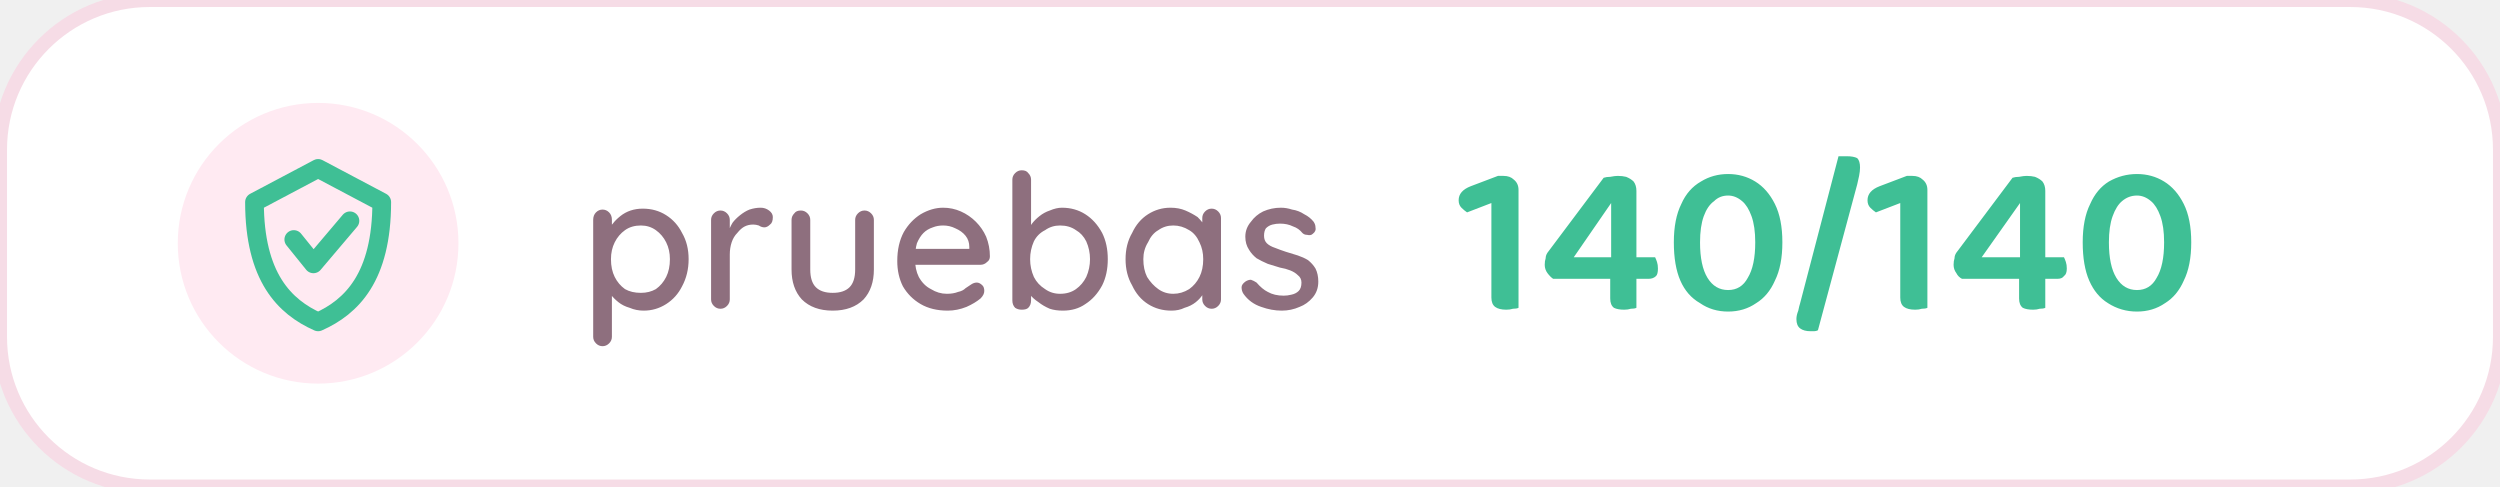
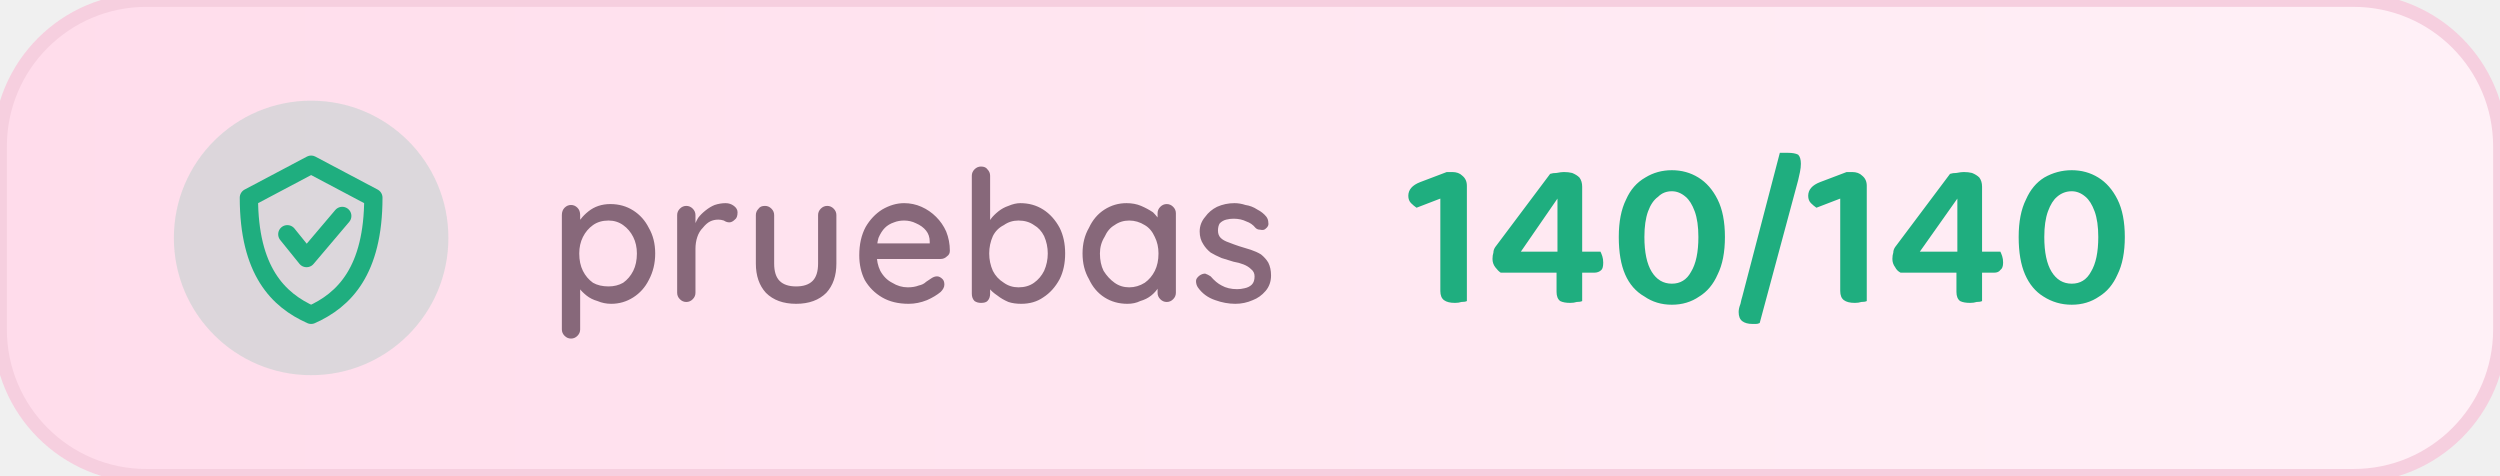
- <svg xmlns="http://www.w3.org/2000/svg" viewBox="0 0 267.2 52" width="267.2" height="52" role="img" aria-label="pruebas 140/140">
-   <rect x="0" y="0" width="267.2" height="52" rx="16" ry="16" fill="#FFFFFF" stroke="#F6DCE6" stroke-width="1.5" />
-   <circle cx="34" cy="26" r="15" fill="#FFEAF2" />
-   <g fill="none" stroke="#3FBF95" stroke-width="2" stroke-linecap="round" stroke-linejoin="round">
+ <svg xmlns="http://www.w3.org/2000/svg" viewBox="0 0 273.2 52" width="273.2" height="52" role="img" aria-label="pruebas 140/140">
+   <defs>
+     <linearGradient id="gi" x1="0" y1="0" x2="1" y2="0">
+       <stop offset="0" stop-color="#FFDCEB" />
+       <stop offset="1" stop-color="#FFF1F7" />
+     </linearGradient>
+   </defs>
+   <rect x="0" y="0" width="273.2" height="52" rx="16" ry="16" fill="url(#gi)" stroke="#F6CFDF" stroke-width="1.5" />
+   <circle cx="34" cy="26" r="15" fill="#1FAE7F" opacity="0.16" />
+   <g fill="none" stroke="#1FAE7F" stroke-width="2" stroke-linecap="round" stroke-linejoin="round">
    <path d="M 34 18 L 40.8 21.6 C 40.8 29.6 37.6 32.8 34 34.4 C 30.4 32.8 27.2 29.6 27.2 21.6 Z" />
    <path d="M 31.4 25.6 L 33.5 28.2 L 37.4 23.6" />
  </g>
-   <path d="M68.7 22.3Q70.1 22.3 71.2 23Q72.3 23.7 72.9 24.9Q73.6 26.1 73.6 27.7Q73.6 29.3 72.9 30.6Q72.3 31.8 71.2 32.5Q70.1 33.2 68.8 33.2Q68 33.2 67.3 32.9Q66.6 32.7 66.1 32.3Q65.6 31.9 65.3 31.5Q64.9 31 64.9 30.7L65.4 30.4V36Q65.4 36.4 65.1 36.7Q64.8 37 64.4 37Q64 37 63.7 36.7Q63.4 36.4 63.4 36V23.5Q63.4 23 63.7 22.7Q64 22.4 64.4 22.4Q64.8 22.4 65.1 22.7Q65.4 23 65.4 23.5V24.8L65.1 24.7Q65.1 24.3 65.5 23.9Q65.8 23.5 66.3 23.1Q66.8 22.7 67.4 22.5Q68 22.3 68.7 22.3ZM68.5 24.1Q67.5 24.1 66.8 24.6Q66.1 25.1 65.7 25.9Q65.3 26.7 65.3 27.7Q65.3 28.8 65.7 29.6Q66.1 30.4 66.8 30.9Q67.5 31.3 68.5 31.3Q69.4 31.3 70.1 30.9Q70.8 30.4 71.2 29.6Q71.6 28.8 71.6 27.7Q71.6 26.7 71.2 25.9Q70.8 25.1 70.1 24.6Q69.4 24.1 68.5 24.1Z M77 33Q76.6 33 76.3 32.7Q76 32.4 76 32V23.5Q76 23.1 76.3 22.8Q76.6 22.5 77 22.5Q77.4 22.5 77.7 22.8Q78 23.1 78 23.5V25.8L77.8 24.9Q78 24.3 78.3 23.8Q78.6 23.4 79.1 23Q79.6 22.6 80.1 22.4Q80.7 22.2 81.3 22.2Q81.8 22.2 82.2 22.5Q82.6 22.8 82.6 23.2Q82.6 23.8 82.3 24Q82 24.3 81.7 24.3Q81.4 24.3 81.1 24.1Q80.8 24 80.5 24Q80 24 79.6 24.2Q79.2 24.4 78.8 24.9Q78.4 25.3 78.2 25.9Q78 26.5 78 27.2V32Q78 32.4 77.7 32.7Q77.4 33 77 33Z M92.4 22.5Q92.8 22.5 93.1 22.8Q93.4 23.1 93.4 23.5V28.8Q93.4 30.8 92.3 32Q91.1 33.2 89 33.2Q86.9 33.2 85.7 32Q84.6 30.8 84.6 28.8V23.5Q84.6 23.1 84.9 22.8Q85.1 22.5 85.6 22.5Q86 22.5 86.3 22.8Q86.6 23.1 86.6 23.5V28.8Q86.6 30.1 87.2 30.7Q87.8 31.3 89 31.3Q90.2 31.3 90.8 30.7Q91.4 30.1 91.4 28.8V23.5Q91.4 23.1 91.7 22.8Q92 22.5 92.4 22.5Z M101.3 33.2Q99.6 33.2 98.4 32.5Q97.2 31.8 96.5 30.6Q95.9 29.4 95.9 27.9Q95.9 26.1 96.6 24.8Q97.3 23.6 98.4 22.9Q99.6 22.2 100.8 22.2Q101.8 22.2 102.7 22.6Q103.6 23 104.3 23.7Q105 24.4 105.4 25.3Q105.8 26.3 105.8 27.4Q105.8 27.8 105.5 28Q105.2 28.3 104.8 28.3H97L96.5 26.6H104L103.6 26.9V26.4Q103.6 25.7 103.2 25.2Q102.8 24.7 102.1 24.4Q101.5 24.1 100.8 24.1Q100.2 24.1 99.7 24.3Q99.1 24.5 98.7 24.9Q98.3 25.3 98 26Q97.8 26.7 97.8 27.7Q97.8 28.8 98.2 29.6Q98.7 30.5 99.5 30.9Q100.3 31.4 101.2 31.4Q101.9 31.4 102.4 31.2Q102.9 31.1 103.2 30.8Q103.5 30.6 103.8 30.4Q104.1 30.2 104.4 30.2Q104.7 30.2 105 30.5Q105.2 30.7 105.2 31.1Q105.2 31.5 104.8 31.9Q104.2 32.4 103.3 32.8Q102.3 33.2 101.3 33.2Z M113.5 22.2Q114.9 22.2 116 22.9Q117.1 23.6 117.8 24.9Q118.4 26.1 118.4 27.7Q118.4 29.3 117.8 30.5Q117.1 31.8 116 32.5Q115 33.2 113.6 33.2Q112.8 33.2 112.2 33Q111.5 32.7 111 32.3Q110.4 31.9 110.1 31.5Q109.8 31 109.7 30.7L110.2 30.4V32.1Q110.2 32.6 109.9 32.9Q109.7 33.1 109.2 33.1Q108.8 33.1 108.5 32.9Q108.2 32.6 108.2 32.1V19.2Q108.2 18.8 108.5 18.5Q108.8 18.2 109.2 18.2Q109.7 18.2 109.9 18.5Q110.2 18.8 110.2 19.2V24.8L109.9 24.7Q110 24.3 110.3 23.9Q110.6 23.5 111.1 23.1Q111.6 22.7 112.2 22.5Q112.9 22.2 113.5 22.2ZM113.3 24.1Q112.4 24.1 111.7 24.6Q110.9 25 110.5 25.8Q110.1 26.7 110.1 27.7Q110.1 28.7 110.5 29.6Q110.9 30.4 111.7 30.9Q112.4 31.4 113.3 31.4Q114.3 31.4 115 30.9Q115.7 30.4 116.1 29.6Q116.5 28.7 116.5 27.7Q116.5 26.7 116.1 25.8Q115.7 25 115 24.6Q114.3 24.1 113.3 24.1Z M129.5 22.3Q129.9 22.3 130.2 22.6Q130.5 22.9 130.5 23.3V32Q130.5 32.4 130.2 32.7Q129.9 33 129.5 33Q129.1 33 128.8 32.7Q128.5 32.4 128.5 32V30.5L128.9 30.6Q128.9 31 128.6 31.4Q128.3 31.9 127.8 32.3Q127.3 32.7 126.6 32.9Q126 33.2 125.2 33.2Q123.8 33.2 122.7 32.5Q121.6 31.8 121 30.5Q120.3 29.3 120.3 27.7Q120.3 26.1 121 24.9Q121.6 23.6 122.7 22.9Q123.8 22.2 125.1 22.2Q126 22.2 126.7 22.5Q127.4 22.8 128 23.2Q128.5 23.7 128.8 24.2Q129.1 24.7 129.1 25.1L128.5 25.2V23.3Q128.5 22.9 128.8 22.6Q129.1 22.3 129.5 22.3ZM125.4 31.4Q126.3 31.4 127.1 30.9Q127.8 30.4 128.2 29.6Q128.6 28.8 128.6 27.7Q128.6 26.7 128.2 25.9Q127.8 25 127.1 24.6Q126.3 24.1 125.4 24.1Q124.5 24.1 123.8 24.6Q123.1 25 122.7 25.9Q122.2 26.7 122.2 27.7Q122.2 28.8 122.6 29.6Q123.1 30.4 123.8 30.9Q124.5 31.4 125.4 31.4Z M132.9 31.4Q132.7 31.1 132.7 30.7Q132.7 30.4 133.1 30.1Q133.4 29.9 133.7 29.9Q134 30 134.3 30.2Q134.9 30.9 135.5 31.2Q136.2 31.6 137.2 31.6Q137.6 31.6 138 31.5Q138.5 31.4 138.8 31.1Q139.1 30.8 139.1 30.2Q139.1 29.7 138.7 29.4Q138.4 29.1 137.9 28.9Q137.4 28.7 136.8 28.6Q136.1 28.4 135.5 28.2Q134.8 27.9 134.3 27.6Q133.8 27.2 133.5 26.7Q133.1 26.1 133.1 25.3Q133.1 24.4 133.7 23.7Q134.2 23 135 22.6Q135.9 22.2 136.9 22.2Q137.5 22.2 138.1 22.4Q138.8 22.5 139.4 22.9Q140 23.2 140.4 23.7Q140.6 24 140.6 24.3Q140.7 24.7 140.3 25Q140.1 25.2 139.7 25.1Q139.4 25.1 139.2 24.9Q138.8 24.4 138.2 24.2Q137.6 23.9 136.8 23.9Q136.4 23.9 136 24Q135.6 24.1 135.3 24.4Q135.1 24.7 135.1 25.2Q135.1 25.7 135.4 26Q135.7 26.3 136.3 26.5Q136.8 26.7 137.4 26.9Q138.1 27.1 138.7 27.3Q139.3 27.5 139.8 27.8Q140.3 28.2 140.6 28.7Q140.9 29.3 140.9 30.1Q140.9 31.1 140.3 31.8Q139.7 32.5 138.9 32.8Q138 33.2 137 33.2Q135.9 33.2 134.8 32.8Q133.6 32.4 132.9 31.4Z" fill="#8E6F7E" />
-   <path d="M162.3 28.8H159.4V21.7L156.8 22.7Q156.5 22.5 156.2 22.2Q155.9 21.9 155.9 21.4Q155.9 20.4 157.2 19.9L160.1 18.8H160.7Q161.4 18.8 161.8 19.2Q162.3 19.6 162.3 20.3ZM159.4 26.9H162.3V32.9Q162.1 33 161.7 33Q161.4 33.1 161 33.1Q160.2 33.1 159.8 32.8Q159.4 32.5 159.4 31.8Z M165.4 27 171.4 19Q171.7 18.9 172.1 18.9Q172.6 18.8 172.9 18.8Q173.4 18.8 173.8 18.9Q174.3 19.1 174.6 19.4Q174.9 19.8 174.9 20.4V27.5H176.9Q177 27.7 177.1 28Q177.2 28.3 177.2 28.7Q177.2 29.3 177 29.5Q176.7 29.8 176.2 29.8H174.9V32.9Q174.7 33 174.3 33Q174 33.1 173.6 33.1Q172.9 33.1 172.5 32.9Q172.1 32.6 172.1 31.9V29.8H166Q165.7 29.6 165.4 29.2Q165.1 28.8 165.1 28.3Q165.1 27.9 165.2 27.6Q165.2 27.3 165.4 27ZM172.2 27.5 172.2 21.7H172.2L168.2 27.5Z M187.6 25.9Q187.6 24.2 187.2 23.1Q186.8 22 186.2 21.5Q185.5 20.9 184.7 20.9Q183.8 20.9 183.2 21.5Q182.5 22 182.1 23.1Q181.7 24.2 181.7 25.9Q181.7 28.4 182.5 29.7Q183.3 31 184.7 31Q186.1 31 186.8 29.7Q187.6 28.4 187.6 25.9ZM184.7 33.3Q183 33.3 181.7 32.4Q180.3 31.6 179.6 30Q178.9 28.4 178.9 25.9Q178.9 23.4 179.7 21.8Q180.4 20.2 181.8 19.4Q183.1 18.6 184.7 18.6Q186.3 18.6 187.6 19.4Q188.9 20.2 189.7 21.8Q190.5 23.4 190.5 25.9Q190.5 28.4 189.7 30Q189 31.6 187.7 32.4Q186.4 33.3 184.7 33.3Z M198.5 19.7 194.3 35.3Q194.1 35.4 193.9 35.4Q193.7 35.4 193.5 35.4Q192.8 35.4 192.4 35.1Q192 34.8 192 34.1Q192 33.7 192.2 33.2Q192.3 32.7 192.4 32.4L196.5 16.7Q196.8 16.7 197 16.7Q197.2 16.7 197.4 16.7Q198.1 16.7 198.5 16.9Q198.8 17.2 198.8 17.9Q198.8 18.3 198.7 18.8Q198.6 19.2 198.5 19.7Z M206 28.8H203.1V21.7L200.5 22.7Q200.2 22.5 199.9 22.2Q199.6 21.9 199.6 21.4Q199.6 20.4 200.9 19.9L203.8 18.8H204.4Q205.1 18.8 205.5 19.2Q206 19.6 206 20.3ZM203.1 26.9H206V32.9Q205.8 33 205.4 33Q205.1 33.1 204.7 33.1Q203.9 33.1 203.5 32.8Q203.1 32.5 203.1 31.8Z M209.1 27 215.1 19Q215.4 18.9 215.8 18.9Q216.3 18.8 216.6 18.8Q217.1 18.8 217.5 18.9Q218 19.1 218.3 19.4Q218.6 19.8 218.6 20.4V27.5H220.6Q220.7 27.7 220.8 28Q220.9 28.3 220.9 28.7Q220.9 29.3 220.6 29.5Q220.4 29.8 219.9 29.8H218.6V32.9Q218.4 33 218 33Q217.7 33.1 217.3 33.1Q216.6 33.1 216.2 32.9Q215.8 32.6 215.8 31.9V29.8H209.7Q209.3 29.6 209.1 29.2Q208.8 28.8 208.8 28.3Q208.8 27.9 208.9 27.6Q208.9 27.3 209.1 27ZM215.9 27.5 215.9 21.7H215.9L211.8 27.5Z M231.3 25.9Q231.3 24.2 230.9 23.1Q230.5 22 229.9 21.5Q229.2 20.9 228.4 20.9Q227.5 20.9 226.8 21.5Q226.2 22 225.8 23.1Q225.4 24.2 225.4 25.9Q225.4 28.4 226.2 29.7Q227 31 228.4 31Q229.8 31 230.5 29.7Q231.3 28.4 231.3 25.9ZM228.4 33.3Q226.7 33.3 225.3 32.4Q224 31.6 223.3 30Q222.6 28.4 222.6 25.9Q222.6 23.4 223.4 21.8Q224.1 20.2 225.4 19.4Q226.8 18.6 228.4 18.6Q230 18.6 231.3 19.4Q232.6 20.2 233.4 21.8Q234.2 23.4 234.2 25.9Q234.2 28.4 233.4 30Q232.7 31.6 231.4 32.4Q230.1 33.3 228.4 33.3Z" fill="#3FBF95" />
+   <path d="M66.7 22.3Q68.1 22.3 69.2 23Q70.3 23.7 70.9 24.9Q71.6 26.1 71.6 27.7Q71.6 29.3 70.9 30.6Q70.3 31.8 69.2 32.5Q68.1 33.2 66.8 33.2Q66 33.2 65.3 32.9Q64.6 32.7 64.1 32.3Q63.6 31.9 63.3 31.5Q62.9 31 62.9 30.7L63.4 30.4V36Q63.4 36.4 63.1 36.7Q62.8 37 62.4 37Q62 37 61.7 36.7Q61.4 36.4 61.4 36V23.5Q61.4 23 61.7 22.7Q62 22.4 62.4 22.4Q62.8 22.4 63.1 22.7Q63.4 23 63.4 23.5V24.8L63.1 24.7Q63.1 24.3 63.5 23.9Q63.8 23.5 64.3 23.1Q64.8 22.7 65.4 22.5Q66 22.3 66.7 22.3ZM66.5 24.1Q65.5 24.1 64.8 24.6Q64.1 25.1 63.7 25.9Q63.3 26.7 63.3 27.7Q63.3 28.8 63.7 29.6Q64.1 30.4 64.8 30.9Q65.5 31.3 66.5 31.3Q67.4 31.3 68.1 30.9Q68.8 30.4 69.2 29.6Q69.6 28.8 69.6 27.7Q69.6 26.7 69.2 25.9Q68.8 25.1 68.1 24.6Q67.4 24.1 66.5 24.1Z M75 33Q74.6 33 74.3 32.7Q74 32.4 74 32V23.5Q74 23.1 74.3 22.8Q74.6 22.5 75 22.5Q75.4 22.5 75.7 22.8Q76 23.1 76 23.5V25.8L75.8 24.9Q76 24.3 76.3 23.8Q76.6 23.4 77.1 23Q77.6 22.6 78.1 22.4Q78.7 22.2 79.3 22.2Q79.8 22.2 80.2 22.5Q80.6 22.8 80.6 23.2Q80.6 23.8 80.3 24Q80 24.3 79.7 24.3Q79.4 24.3 79.1 24.1Q78.8 24 78.5 24Q78 24 77.6 24.2Q77.2 24.4 76.8 24.9Q76.4 25.3 76.2 25.9Q76 26.5 76 27.2V32Q76 32.4 75.7 32.7Q75.4 33 75 33Z M90.4 22.5Q90.8 22.5 91.1 22.8Q91.4 23.1 91.4 23.5V28.8Q91.4 30.8 90.3 32Q89.1 33.2 87 33.2Q84.9 33.2 83.7 32Q82.6 30.8 82.6 28.8V23.5Q82.6 23.1 82.9 22.8Q83.1 22.5 83.6 22.5Q84 22.5 84.3 22.8Q84.6 23.1 84.6 23.5V28.8Q84.6 30.1 85.2 30.7Q85.8 31.3 87 31.3Q88.2 31.3 88.8 30.7Q89.4 30.1 89.4 28.8V23.5Q89.4 23.1 89.7 22.8Q90 22.5 90.4 22.5Z M99.3 33.2Q97.6 33.2 96.4 32.5Q95.2 31.8 94.5 30.6Q93.9 29.4 93.9 27.9Q93.9 26.1 94.6 24.8Q95.3 23.6 96.4 22.9Q97.6 22.2 98.8 22.2Q99.8 22.2 100.7 22.6Q101.6 23 102.3 23.7Q103 24.4 103.4 25.3Q103.8 26.3 103.8 27.4Q103.8 27.8 103.5 28Q103.2 28.3 102.8 28.3H95L94.5 26.6H102L101.6 26.9V26.4Q101.6 25.7 101.2 25.2Q100.8 24.7 100.1 24.4Q99.5 24.1 98.8 24.1Q98.2 24.1 97.7 24.3Q97.1 24.5 96.7 24.9Q96.3 25.3 96 26Q95.8 26.7 95.8 27.7Q95.8 28.8 96.2 29.6Q96.7 30.5 97.5 30.9Q98.3 31.4 99.2 31.4Q99.9 31.4 100.4 31.2Q100.9 31.1 101.2 30.8Q101.5 30.6 101.8 30.4Q102.1 30.2 102.4 30.2Q102.7 30.2 103 30.5Q103.2 30.7 103.2 31.1Q103.2 31.5 102.8 31.9Q102.2 32.4 101.3 32.8Q100.3 33.2 99.3 33.2Z M111.5 22.2Q112.9 22.2 114 22.9Q115.1 23.6 115.8 24.9Q116.4 26.1 116.4 27.7Q116.4 29.3 115.8 30.5Q115.1 31.8 114 32.5Q113 33.2 111.6 33.2Q110.8 33.2 110.2 33Q109.5 32.7 109 32.3Q108.4 31.9 108.1 31.5Q107.8 31 107.7 30.7L108.2 30.4V32.1Q108.2 32.6 107.9 32.9Q107.7 33.1 107.2 33.1Q106.8 33.1 106.5 32.9Q106.2 32.6 106.2 32.1V19.2Q106.2 18.8 106.5 18.5Q106.8 18.2 107.2 18.2Q107.7 18.2 107.9 18.5Q108.2 18.8 108.2 19.2V24.8L107.9 24.7Q108 24.3 108.3 23.9Q108.6 23.5 109.1 23.1Q109.6 22.7 110.2 22.5Q110.9 22.2 111.5 22.2ZM111.3 24.1Q110.4 24.1 109.7 24.6Q108.9 25 108.5 25.8Q108.1 26.7 108.1 27.7Q108.1 28.7 108.5 29.6Q108.9 30.4 109.7 30.9Q110.4 31.4 111.3 31.4Q112.3 31.4 113 30.9Q113.7 30.4 114.1 29.6Q114.5 28.7 114.5 27.7Q114.5 26.7 114.1 25.8Q113.7 25 113 24.6Q112.3 24.1 111.3 24.1Z M127.5 22.3Q127.9 22.3 128.2 22.6Q128.5 22.9 128.5 23.3V32Q128.5 32.4 128.2 32.7Q127.9 33 127.5 33Q127.1 33 126.8 32.7Q126.5 32.4 126.5 32V30.5L126.9 30.6Q126.9 31 126.6 31.4Q126.3 31.9 125.8 32.3Q125.3 32.7 124.6 32.9Q124 33.2 123.2 33.2Q121.8 33.2 120.7 32.5Q119.6 31.8 119 30.5Q118.3 29.3 118.3 27.7Q118.3 26.1 119 24.9Q119.6 23.6 120.7 22.9Q121.8 22.2 123.1 22.2Q124 22.2 124.7 22.5Q125.4 22.8 126 23.2Q126.5 23.7 126.8 24.2Q127.1 24.7 127.1 25.1L126.5 25.2V23.3Q126.5 22.9 126.8 22.6Q127.1 22.3 127.5 22.3ZM123.4 31.4Q124.3 31.4 125.1 30.9Q125.8 30.4 126.2 29.6Q126.6 28.8 126.6 27.7Q126.6 26.7 126.2 25.9Q125.8 25 125.1 24.6Q124.3 24.1 123.4 24.1Q122.5 24.1 121.8 24.6Q121.1 25 120.7 25.9Q120.2 26.7 120.2 27.7Q120.2 28.8 120.6 29.6Q121.1 30.4 121.8 30.9Q122.5 31.4 123.4 31.4Z M130.9 31.4Q130.7 31.1 130.7 30.7Q130.7 30.4 131.1 30.1Q131.4 29.9 131.7 29.9Q132 30 132.3 30.2Q132.9 30.9 133.5 31.2Q134.2 31.6 135.2 31.6Q135.6 31.6 136 31.5Q136.5 31.4 136.8 31.1Q137.1 30.8 137.1 30.2Q137.1 29.7 136.7 29.4Q136.4 29.1 135.9 28.9Q135.4 28.7 134.8 28.6Q134.1 28.4 133.5 28.2Q132.8 27.9 132.3 27.6Q131.8 27.2 131.5 26.7Q131.1 26.1 131.1 25.3Q131.1 24.4 131.7 23.7Q132.2 23 133 22.6Q133.9 22.2 134.9 22.2Q135.5 22.2 136.1 22.4Q136.8 22.5 137.4 22.9Q138 23.2 138.4 23.7Q138.6 24 138.6 24.3Q138.7 24.7 138.3 25Q138.1 25.2 137.7 25.1Q137.4 25.1 137.2 24.9Q136.8 24.4 136.2 24.2Q135.6 23.9 134.8 23.9Q134.4 23.9 134 24Q133.6 24.1 133.3 24.4Q133.1 24.7 133.1 25.2Q133.1 25.7 133.4 26Q133.7 26.3 134.3 26.5Q134.8 26.7 135.4 26.9Q136.1 27.1 136.7 27.3Q137.3 27.5 137.8 27.8Q138.3 28.2 138.6 28.7Q138.9 29.3 138.9 30.1Q138.9 31.1 138.3 31.8Q137.7 32.5 136.9 32.8Q136 33.2 135 33.2Q133.9 33.2 132.8 32.8Q131.6 32.4 130.9 31.4Z" fill="#87687A" />
+   <path d="M160.3 28.8H157.4V21.7L154.8 22.7Q154.5 22.5 154.2 22.2Q153.9 21.9 153.9 21.4Q153.9 20.4 155.2 19.9L158.1 18.8H158.7Q159.4 18.8 159.8 19.2Q160.3 19.6 160.3 20.3ZM157.4 26.9H160.3V32.9Q160.1 33 159.7 33Q159.4 33.1 159 33.1Q158.2 33.1 157.8 32.8Q157.4 32.5 157.4 31.8Z M163.4 27 169.4 19Q169.7 18.9 170.1 18.9Q170.6 18.8 170.9 18.8Q171.4 18.8 171.8 18.9Q172.3 19.1 172.6 19.4Q172.9 19.8 172.9 20.4V27.5H174.9Q175 27.7 175.1 28Q175.2 28.3 175.2 28.7Q175.2 29.3 175 29.5Q174.7 29.8 174.2 29.8H172.9V32.9Q172.7 33 172.3 33Q172 33.1 171.6 33.1Q170.9 33.1 170.5 32.9Q170.1 32.6 170.1 31.9V29.8H164Q163.7 29.6 163.4 29.2Q163.1 28.8 163.1 28.3Q163.1 27.9 163.2 27.6Q163.2 27.3 163.4 27ZM170.2 27.5 170.2 21.7H170.2L166.2 27.5Z M185.6 25.9Q185.6 24.2 185.2 23.1Q184.8 22 184.2 21.5Q183.5 20.9 182.7 20.9Q181.8 20.9 181.2 21.5Q180.5 22 180.1 23.1Q179.7 24.2 179.7 25.9Q179.7 28.4 180.5 29.7Q181.3 31 182.7 31Q184.1 31 184.8 29.7Q185.6 28.4 185.6 25.9ZM182.7 33.3Q181 33.3 179.7 32.4Q178.3 31.6 177.6 30Q176.9 28.4 176.9 25.9Q176.9 23.4 177.7 21.8Q178.4 20.2 179.8 19.4Q181.1 18.6 182.7 18.6Q184.3 18.6 185.6 19.4Q186.9 20.2 187.7 21.8Q188.5 23.4 188.5 25.9Q188.5 28.4 187.7 30Q187 31.6 185.7 32.4Q184.4 33.3 182.7 33.3Z M196.5 19.7 192.3 35.3Q192.1 35.4 191.9 35.4Q191.7 35.4 191.5 35.4Q190.8 35.4 190.4 35.1Q190 34.8 190 34.1Q190 33.7 190.2 33.2Q190.3 32.7 190.4 32.4L194.5 16.7Q194.8 16.7 195 16.7Q195.2 16.7 195.4 16.7Q196.1 16.7 196.5 16.9Q196.8 17.2 196.8 17.9Q196.8 18.3 196.7 18.8Q196.6 19.2 196.5 19.7Z M204 28.8H201.1V21.7L198.5 22.7Q198.2 22.5 197.9 22.2Q197.6 21.9 197.6 21.4Q197.6 20.4 198.9 19.9L201.8 18.8H202.4Q203.1 18.8 203.5 19.2Q204 19.6 204 20.3ZM201.1 26.9H204V32.9Q203.8 33 203.4 33Q203.1 33.1 202.7 33.1Q201.9 33.1 201.5 32.8Q201.1 32.5 201.1 31.8Z M207.1 27 213.1 19Q213.4 18.9 213.8 18.9Q214.3 18.8 214.6 18.8Q215.1 18.8 215.5 18.9Q216 19.1 216.3 19.4Q216.6 19.8 216.6 20.4V27.5H218.6Q218.7 27.7 218.8 28Q218.9 28.3 218.9 28.7Q218.9 29.3 218.6 29.5Q218.4 29.8 217.9 29.8H216.6V32.9Q216.4 33 216 33Q215.7 33.1 215.3 33.1Q214.6 33.1 214.2 32.9Q213.8 32.6 213.8 31.9V29.8H207.7Q207.3 29.6 207.1 29.2Q206.8 28.8 206.8 28.3Q206.8 27.9 206.9 27.6Q206.9 27.3 207.1 27ZM213.9 27.5 213.9 21.7H213.9L209.8 27.5Z M229.3 25.9Q229.3 24.2 228.9 23.1Q228.5 22 227.9 21.5Q227.2 20.9 226.4 20.9Q225.5 20.9 224.8 21.5Q224.2 22 223.8 23.1Q223.4 24.2 223.4 25.9Q223.4 28.4 224.2 29.7Q225 31 226.4 31Q227.8 31 228.5 29.7Q229.3 28.4 229.3 25.9ZM226.4 33.3Q224.7 33.3 223.3 32.4Q222 31.6 221.3 30Q220.6 28.4 220.6 25.9Q220.6 23.4 221.4 21.8Q222.1 20.2 223.4 19.4Q224.8 18.6 226.4 18.6Q228 18.6 229.3 19.4Q230.6 20.2 231.4 21.8Q232.2 23.4 232.2 25.9Q232.2 28.4 231.4 30Q230.7 31.6 229.4 32.4Q228.1 33.3 226.4 33.3Z" fill="#1FAE7F" />
</svg>
